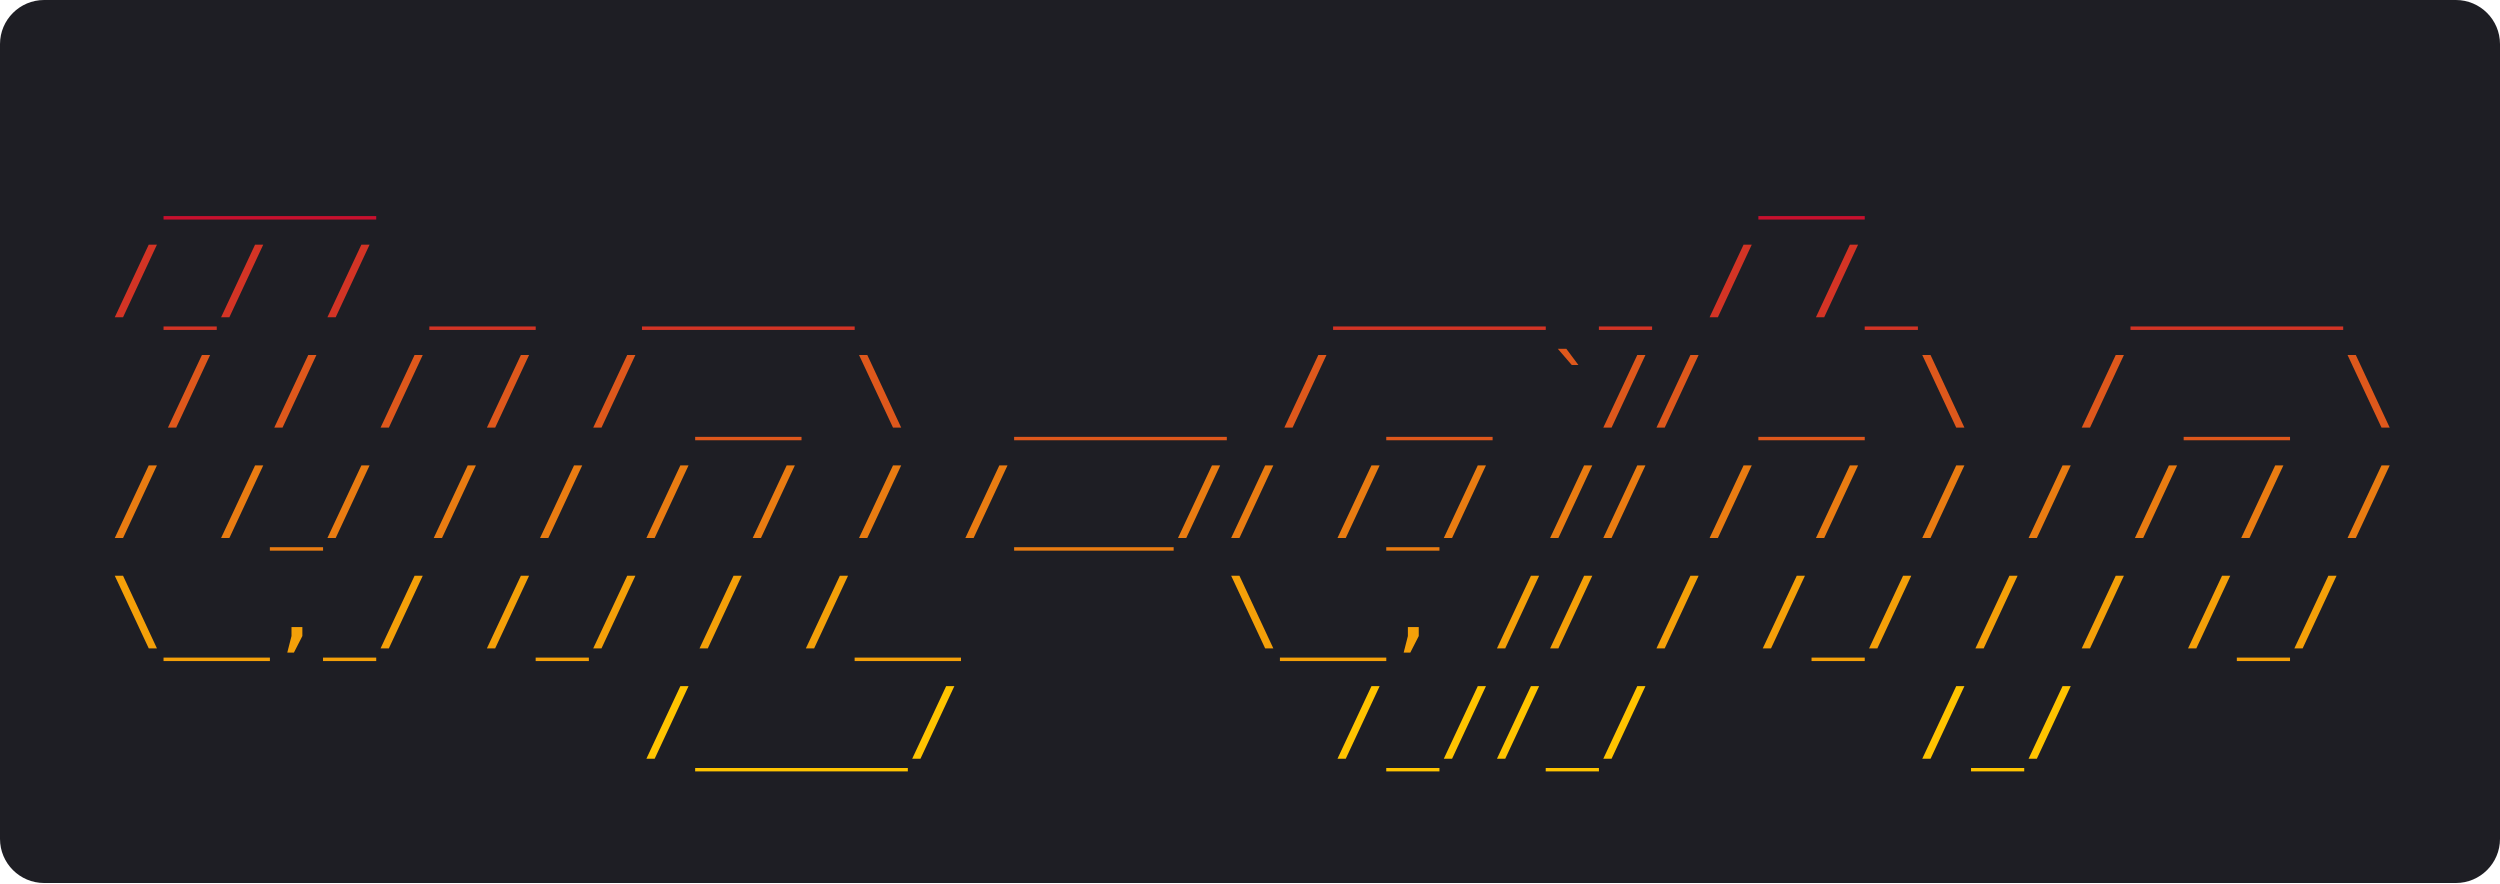
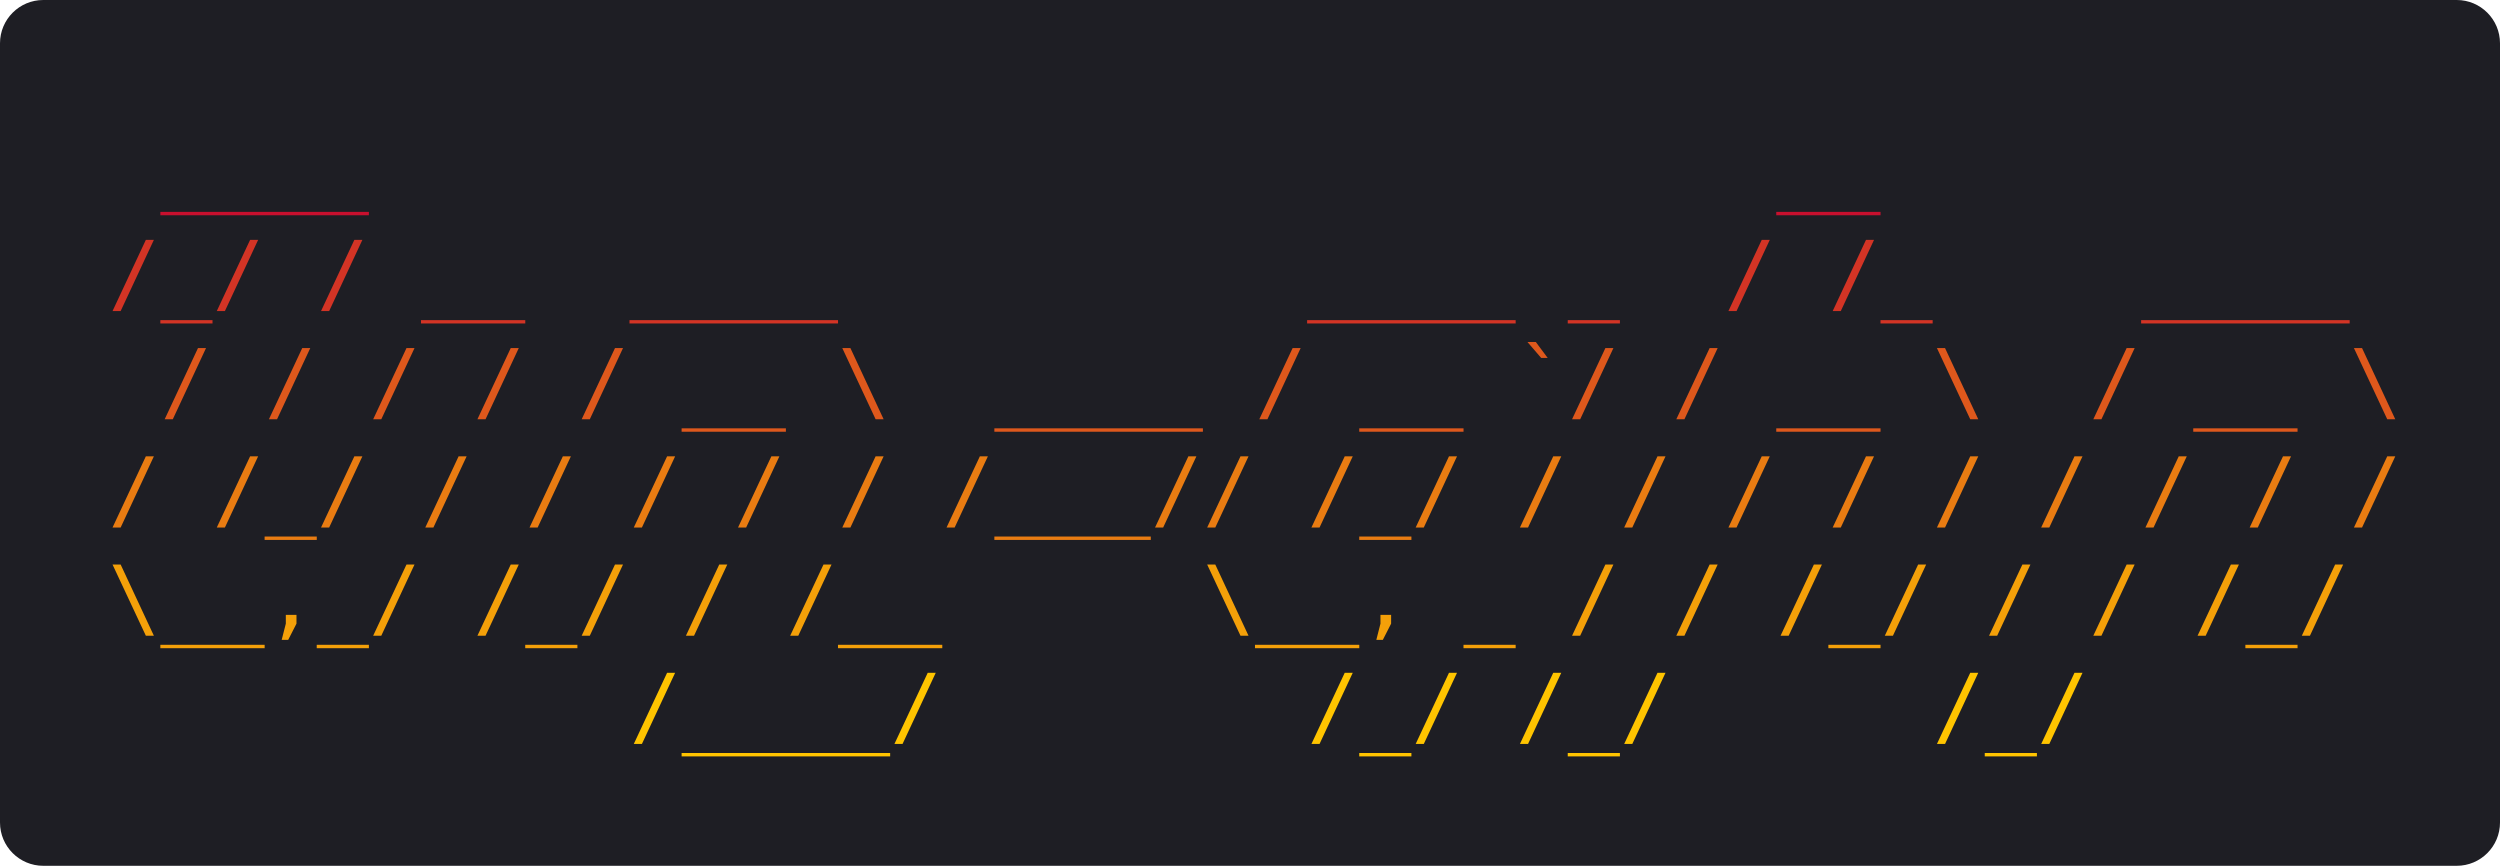
- <svg xmlns="http://www.w3.org/2000/svg" width="453" height="160" viewBox="0 0 453 160">
-   <rect width="453" height="160" rx="8" fill="#1e1e24" />
+ <svg xmlns="http://www.w3.org/2000/svg" width="462" height="160" viewBox="0 0 462 160">
+   <rect width="462" height="160" rx="8" fill="#1e1e24" />
  <g font-family="DejaVu Sans Mono,Menlo,Consolas,monospace" font-size="16" xml:space="preserve">
-     <text x="20" y="36.0" fill="#c8102e"> ____                          __</text>
-     <text x="20" y="56.0" fill="#d33425">/_/ / __  ____         ____ _ / /_    ____</text>
-     <text x="20" y="76.0" fill="#de581c"> / / / / / __ \  ____ / __ `// __ \  / __ \</text>
-     <text x="20" y="96.0" fill="#e97c12">/ /_/ / / / / / /___// /_/ // / / / / / / /</text>
-     <text x="20" y="116.0" fill="#f4a009">\__,_/ /_/ / /__     \__, // / /_/ / / /_/</text>
-     <text x="20" y="136.0" fill="#ffc400">          /____/       /_//_/     /_/</text>
+     <text x="20" y="36.0" fill="#c8102e"> ____                           __</text>
+     <text x="20" y="56.0" fill="#d33425">/_/ / __  ____         ____ _  / /_    ____</text>
+     <text x="20" y="76.0" fill="#de581c"> / / / / / __ \  ____ / __ `/ / __ \  / __ \</text>
+     <text x="20" y="96.0" fill="#e97c12">/ /_/ / / / / / /___// /_/ / / / / / / / / /</text>
+     <text x="20" y="116.0" fill="#f4a009">\__,_/ /_/ / /__     \__, _ / / /_/ / / /_/</text>
+     <text x="20" y="136.0" fill="#ffc400">          /____/       /_/ /_/     /_/</text>
  </g>
</svg>
